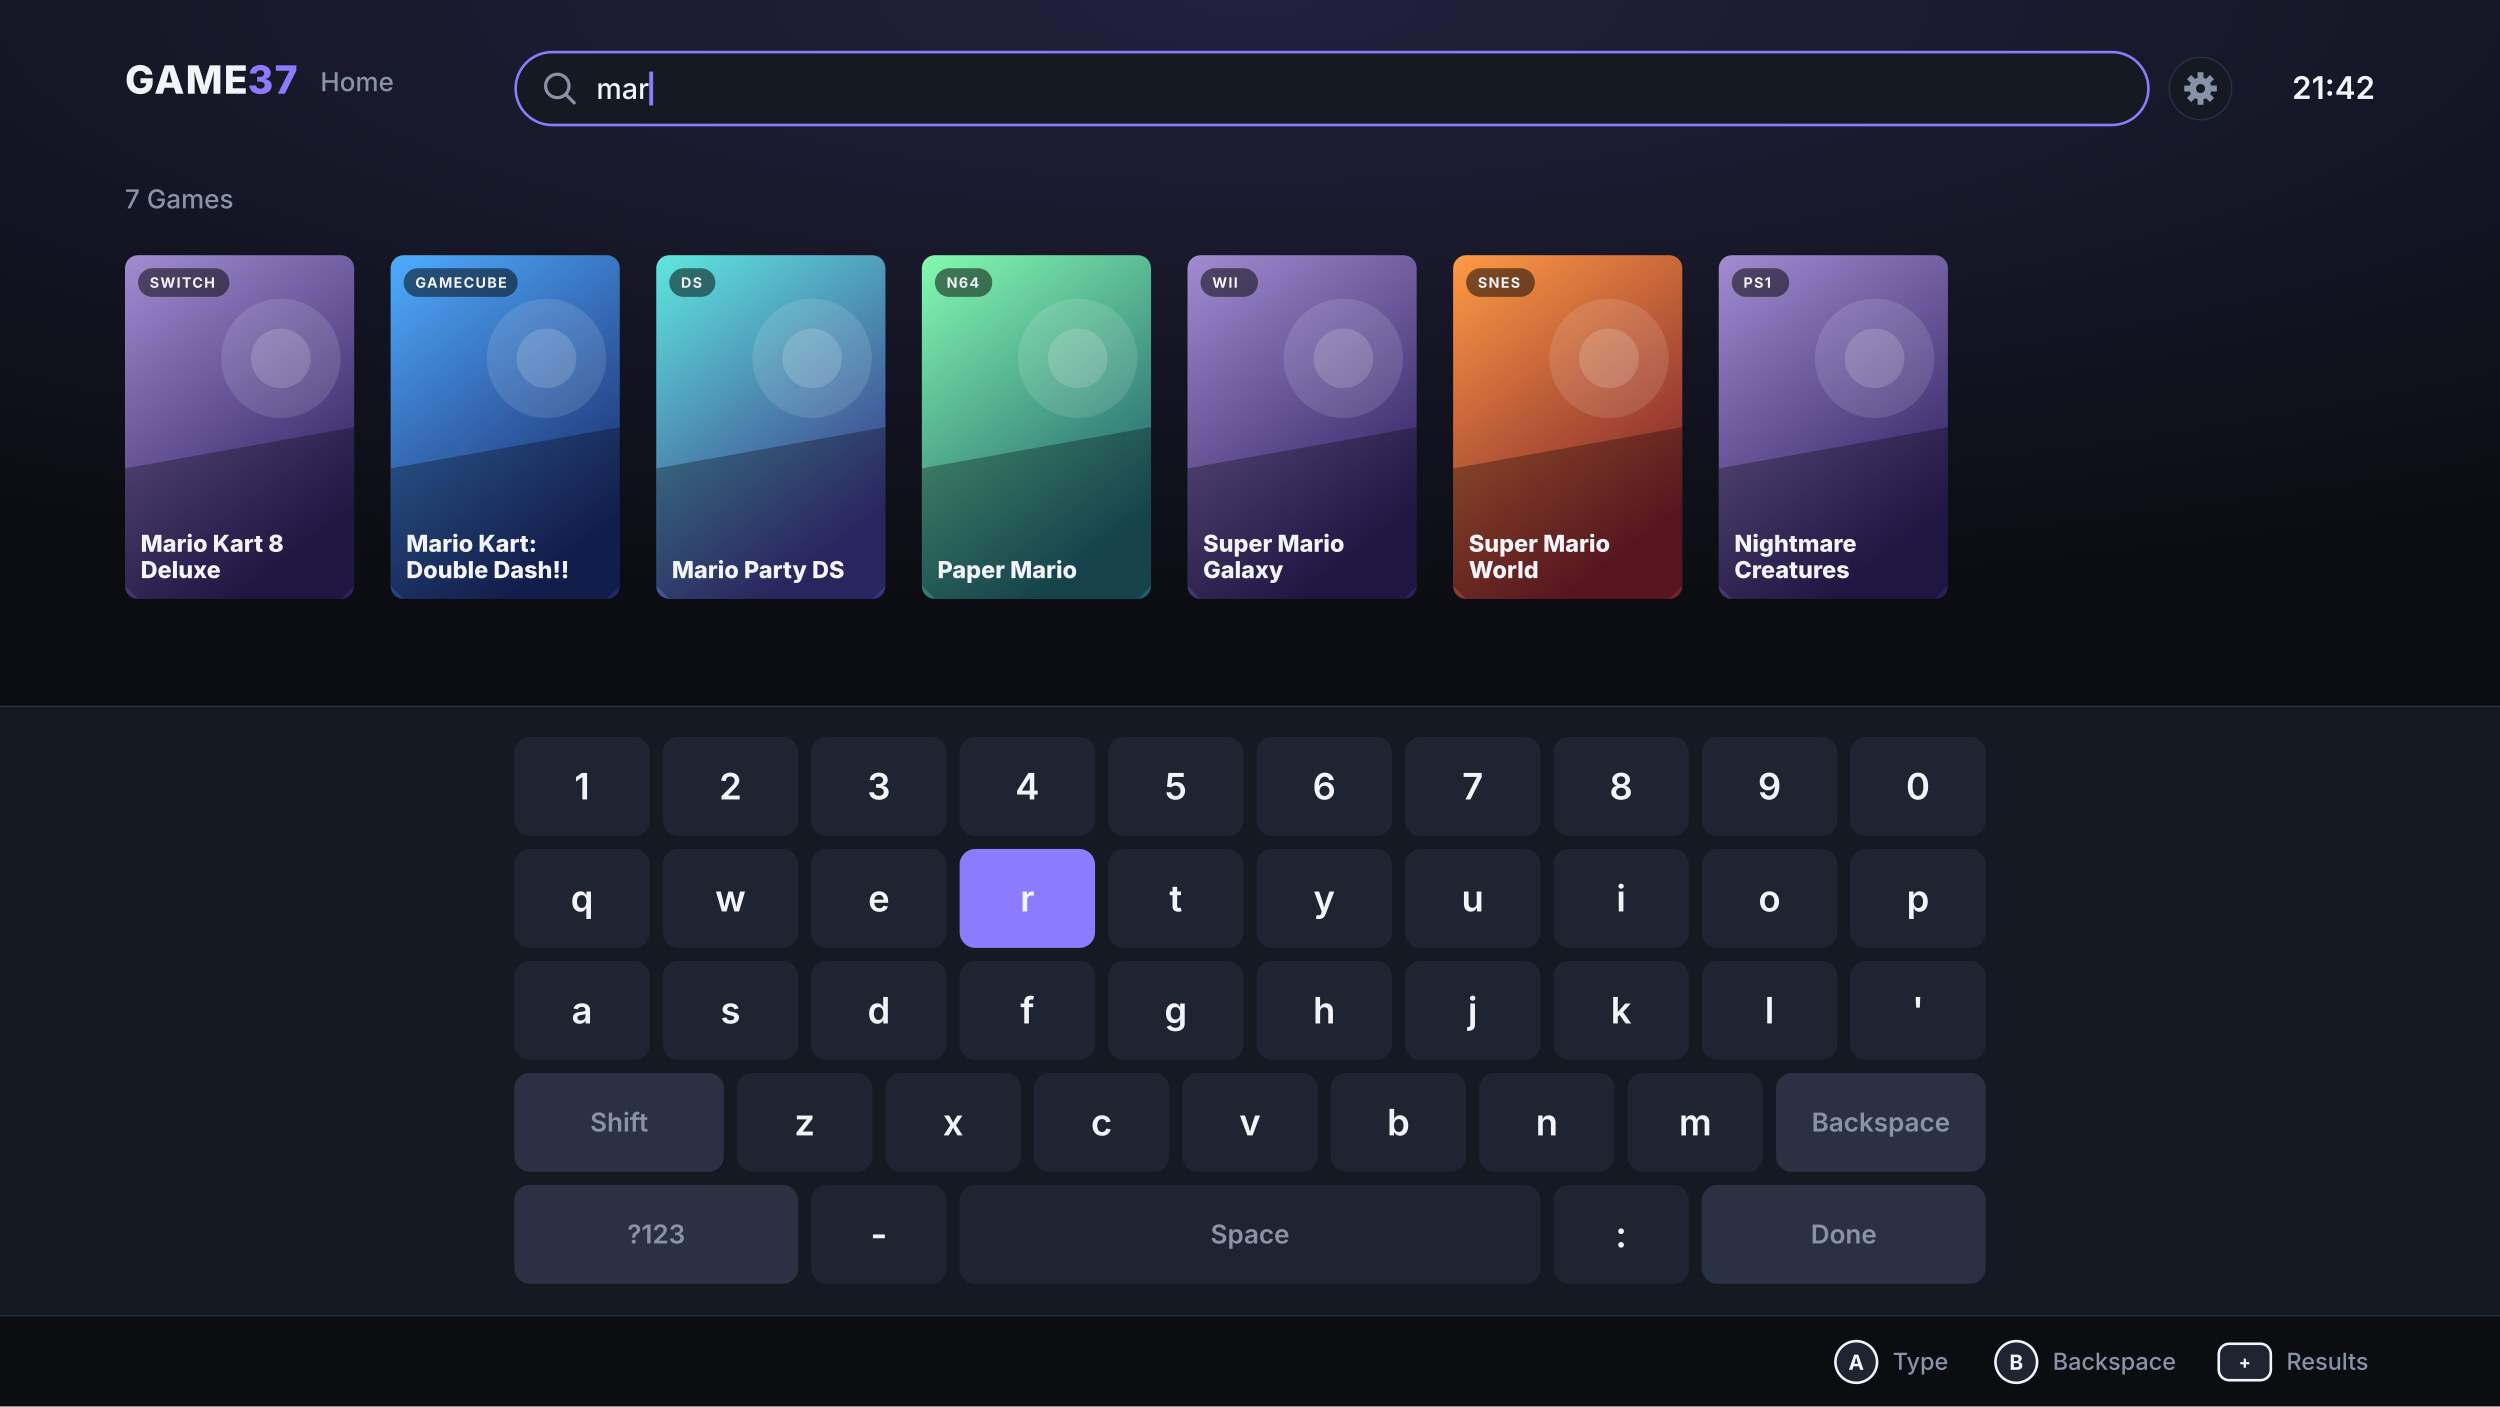
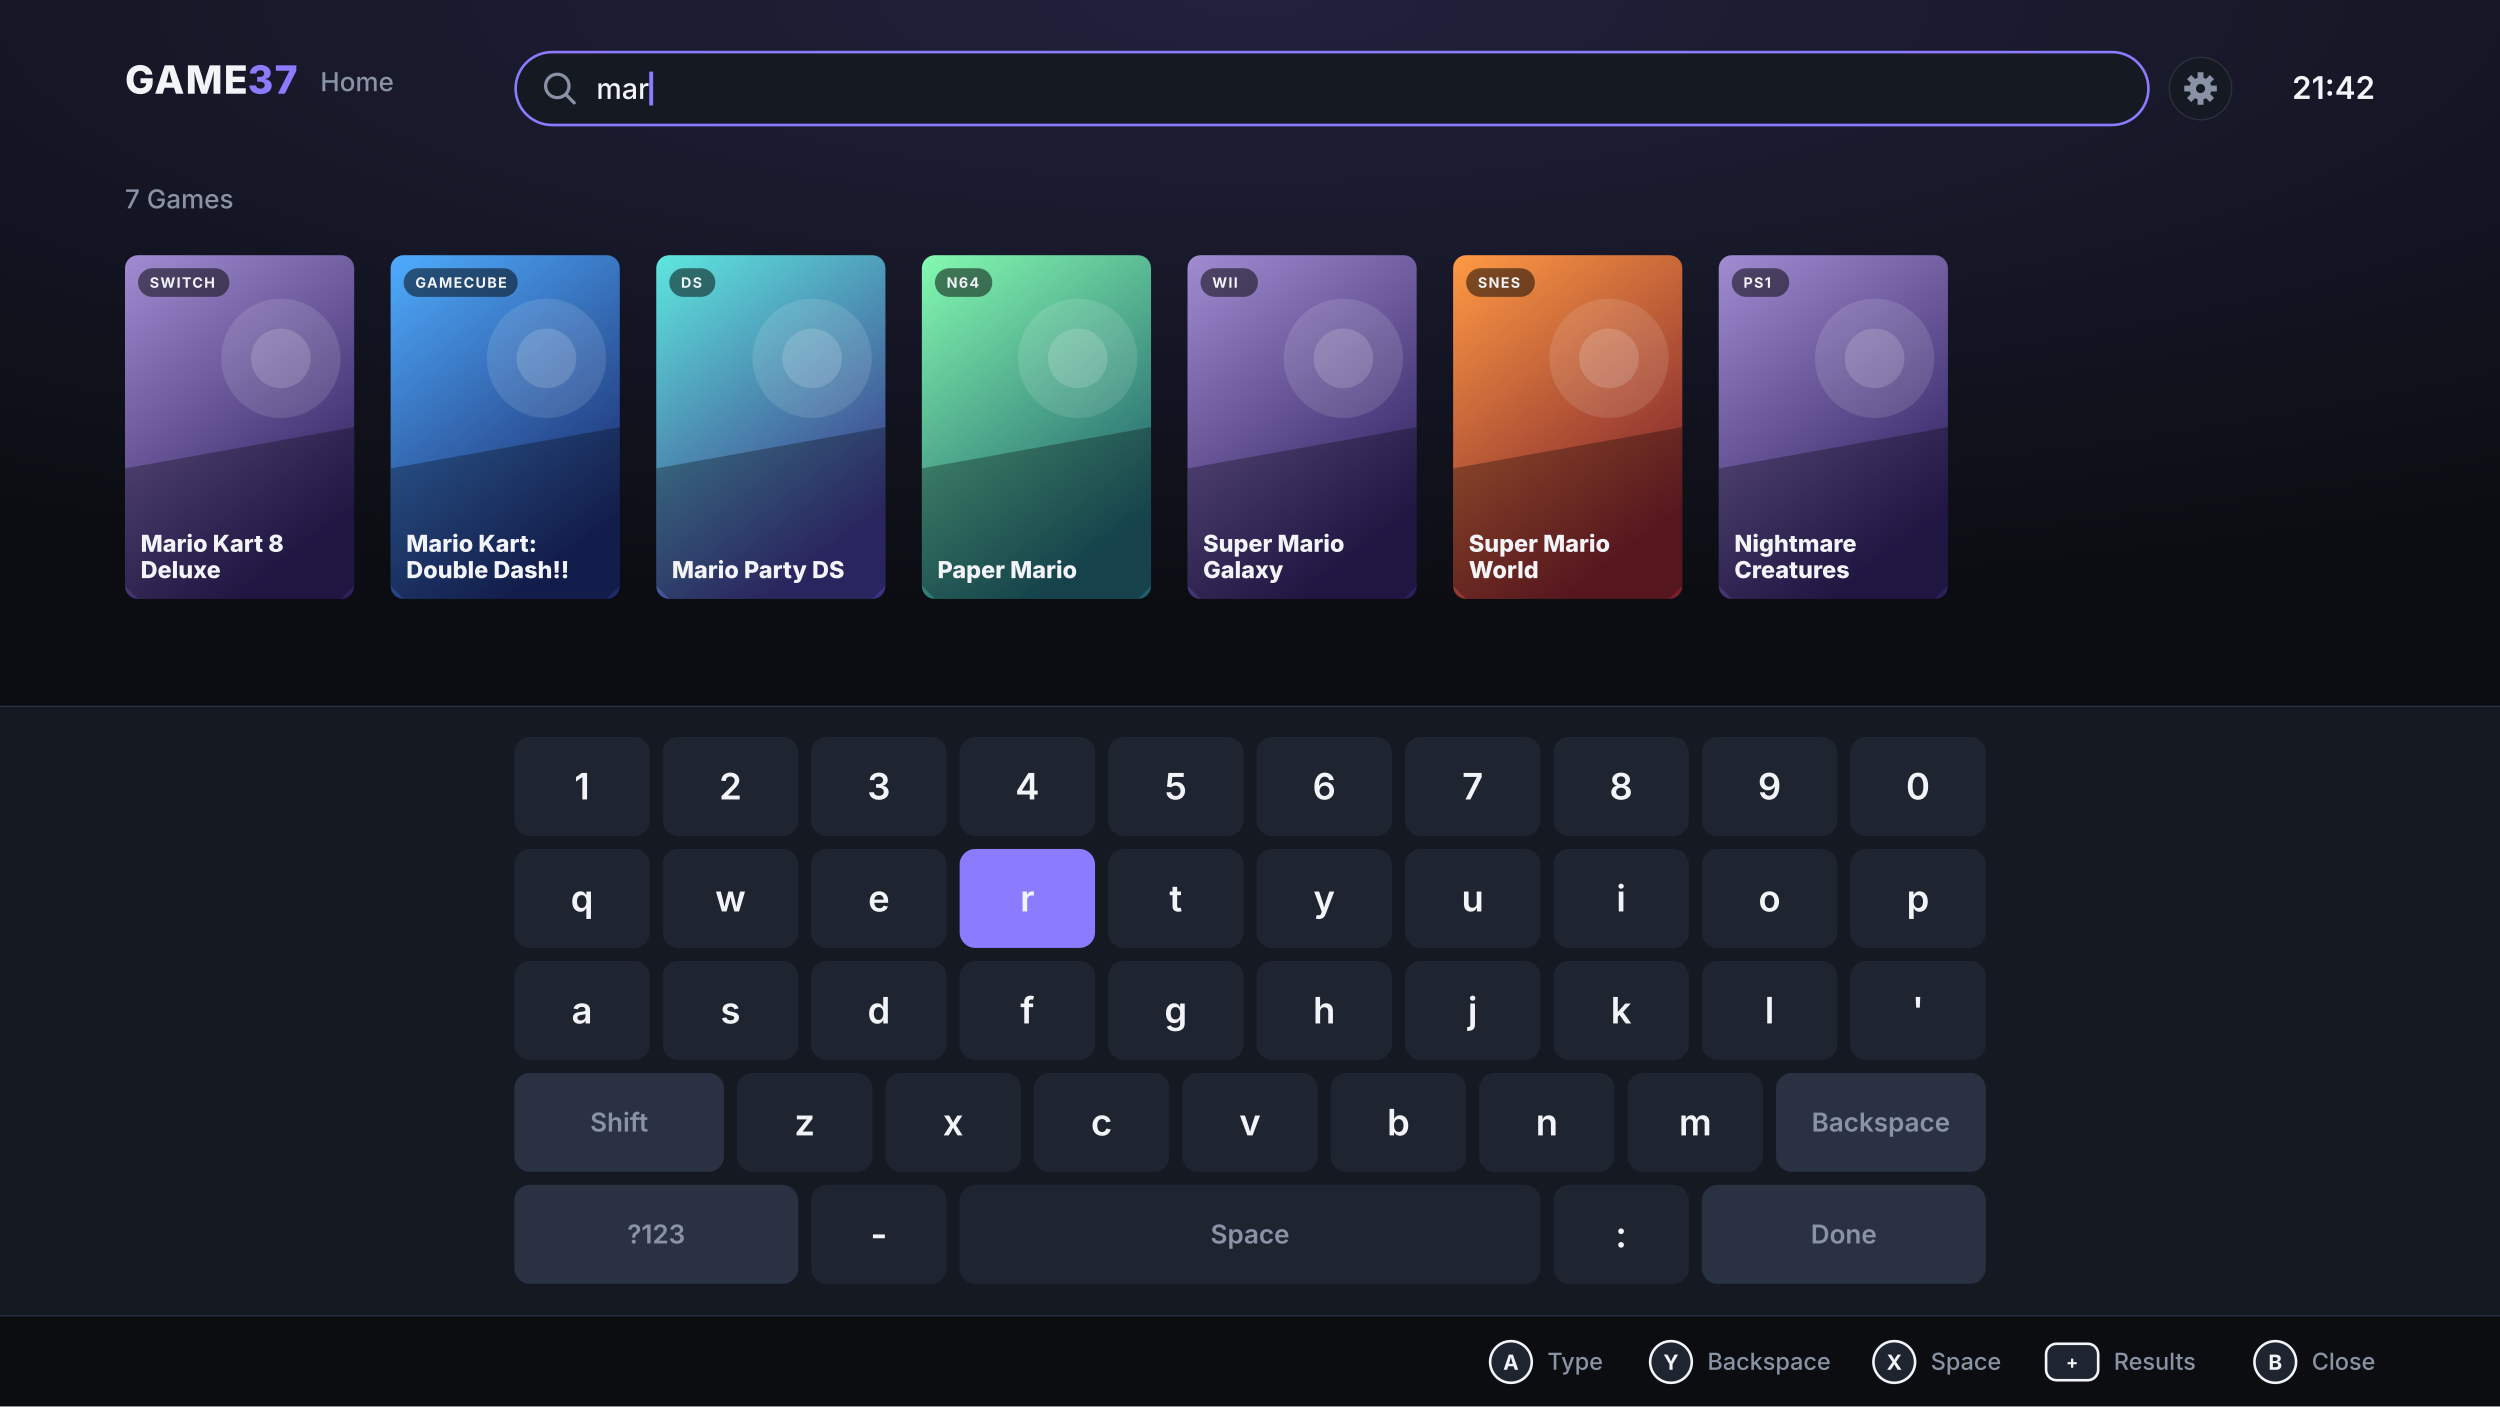
<svg xmlns="http://www.w3.org/2000/svg" width="1920" height="1080" viewBox="0 0 1920 1080">
  <defs>
    <radialGradient id="rg1" cx="0.5" cy="0" r="0.9">
      <stop offset="0" stop-color="#8B7BFF" stop-opacity="0.18" />
      <stop offset="1" stop-color="#8B7BFF" stop-opacity="0" />
    </radialGradient>
    <linearGradient id="lg2" x1="0" y1="0" x2="0.5" y2="1">
      <stop offset="0" stop-color="#A18CD1" stop-opacity="1" />
      <stop offset="1" stop-color="#2E1F5E" stop-opacity="1" />
    </linearGradient>
    <linearGradient id="lg3" x1="0" y1="0" x2="0.5" y2="1">
      <stop offset="0" stop-color="#4FACFE" stop-opacity="1" />
      <stop offset="1" stop-color="#1B2A6B" stop-opacity="1" />
    </linearGradient>
    <linearGradient id="lg4" x1="0" y1="0" x2="0.5" y2="1">
      <stop offset="0" stop-color="#5EE7DF" stop-opacity="1" />
      <stop offset="1" stop-color="#3B3486" stop-opacity="1" />
    </linearGradient>
    <linearGradient id="lg5" x1="0" y1="0" x2="0.5" y2="1">
      <stop offset="0" stop-color="#84FAB0" stop-opacity="1" />
      <stop offset="1" stop-color="#1F5F6B" stop-opacity="1" />
    </linearGradient>
    <linearGradient id="lg6" x1="0" y1="0" x2="0.5" y2="1">
      <stop offset="0" stop-color="#A18CD1" stop-opacity="1" />
      <stop offset="1" stop-color="#2E1F5E" stop-opacity="1" />
    </linearGradient>
    <linearGradient id="lg7" x1="0" y1="0" x2="0.5" y2="1">
      <stop offset="0" stop-color="#FF9A44" stop-opacity="1" />
      <stop offset="1" stop-color="#7A1F2B" stop-opacity="1" />
    </linearGradient>
    <linearGradient id="lg8" x1="0" y1="0" x2="0.5" y2="1">
      <stop offset="0" stop-color="#A18CD1" stop-opacity="1" />
      <stop offset="1" stop-color="#2E1F5E" stop-opacity="1" />
    </linearGradient>
  </defs>
  <rect x="0.0" y="0.0" width="1920.0" height="1080.0" rx="0" fill="#0B0D12" fill-opacity="1" />
  <rect x="0.0" y="0.0" width="1920.0" height="520.0" rx="0" fill="url(#rg1)" fill-opacity="1" />
  <text x="96" y="72" font-family="Inter, 'Helvetica Neue', Arial, sans-serif" font-size="30" font-weight="800" fill="#F2F4F8" letter-spacing="1">GAME<tspan fill="#8B7BFF">37</tspan>
  </text>
  <text x="246.0" y="70.0" font-family="Inter, 'Helvetica Neue', Arial, sans-serif" font-size="20" font-weight="500" fill="#8A93A6" fill-opacity="1" text-anchor="start" letter-spacing="0">Home</text>
  <rect x="396.0" y="40.0" width="1254.0" height="56.0" rx="28.0" fill="#151922" fill-opacity="1" stroke="#8B7BFF" stroke-width="2" />
  <circle cx="428.0" cy="66.0" r="9.0" fill="none" fill-opacity="1" stroke="#8A93A6" stroke-width="2.5" />
  <line x1="435" y1="73" x2="441" y2="79" stroke="#8A93A6" stroke-width="2.5" stroke-linecap="round" />
  <text x="458.0" y="76.0" font-family="Inter, 'Helvetica Neue', Arial, sans-serif" font-size="22" font-weight="500" fill="#F2F4F8" fill-opacity="1" text-anchor="start" letter-spacing="0">mar</text>
  <rect x="498.6" y="55.0" width="3.0" height="26.0" rx="0" fill="#8B7BFF" fill-opacity="1" />
  <circle cx="1690.0" cy="68.0" r="24.0" fill="#151922" fill-opacity="1" stroke="#2A3142" stroke-width="1" />
  <path d="M1697.0,68.0 L1702.5,68.0 M1694.9,72.9 L1698.8,76.8 M1690.0,75.0 L1690.0,80.5 M1685.1,72.9 L1681.2,76.8 M1683.0,68.0 L1677.5,68.0 M1685.1,63.1 L1681.2,59.2 M1690.0,61.0 L1690.0,55.5 M1694.9,63.1 L1698.8,59.2" stroke="#8A93A6" stroke-width="4.5" />
  <circle cx="1690.0" cy="68.0" r="8.5" fill="#8A93A6" fill-opacity="1" />
  <circle cx="1690.0" cy="68.0" r="3.5" fill="#151922" fill-opacity="1" />
  <text x="1824.0" y="76.0" font-family="Inter, 'Helvetica Neue', Arial, sans-serif" font-size="24" font-weight="600" fill="#F2F4F8" fill-opacity="1" text-anchor="end" letter-spacing="0">21:42</text>
  <text x="96.0" y="160.0" font-family="Inter, 'Helvetica Neue', Arial, sans-serif" font-size="20" font-weight="500" fill="#8A93A6" fill-opacity="1" text-anchor="start" letter-spacing="0">7 Games</text>
  <rect x="96.0" y="196.0" width="176.0" height="264.0" rx="10" fill="url(#lg2)" fill-opacity="1" />
  <circle cx="215.7" cy="275.2" r="45.8" fill="#FFFFFF" fill-opacity="0.12" />
  <circle cx="215.7" cy="275.2" r="22.9" fill="#FFFFFF" fill-opacity="0.16" />
  <polygon points="96,359.7 272,328.0 272,450.0 262,460.0 106,460.0 96,450.0" fill="#000000" fill-opacity=".3" />
  <text x="108.0" y="423.8" font-family="Inter, 'Helvetica Neue', Arial, sans-serif" font-size="18" font-weight="800" fill="#F2F4F8" fill-opacity="1" text-anchor="start" letter-spacing="0">Mario Kart 8</text>
  <text x="108.0" y="444.0" font-family="Inter, 'Helvetica Neue', Arial, sans-serif" font-size="18" font-weight="800" fill="#F2F4F8" fill-opacity="1" text-anchor="start" letter-spacing="0">Deluxe</text>
  <rect x="106.0" y="206.0" width="70.2" height="22.0" rx="11" fill="#000000" fill-opacity="0.5" />
  <text x="115.0" y="221.0" font-family="Inter, 'Helvetica Neue', Arial, sans-serif" font-size="11" font-weight="700" fill="#F2F4F8" fill-opacity="1" text-anchor="start" letter-spacing="1">SWITCH</text>
  <rect x="300.0" y="196.0" width="176.0" height="264.0" rx="10" fill="url(#lg3)" fill-opacity="1" />
  <circle cx="419.7" cy="275.2" r="45.8" fill="#FFFFFF" fill-opacity="0.12" />
  <circle cx="419.7" cy="275.2" r="22.9" fill="#FFFFFF" fill-opacity="0.16" />
  <polygon points="300,359.7 476,328.0 476,450.0 466,460.0 310,460.0 300,450.0" fill="#000000" fill-opacity=".3" />
  <text x="312.0" y="423.8" font-family="Inter, 'Helvetica Neue', Arial, sans-serif" font-size="18" font-weight="800" fill="#F2F4F8" fill-opacity="1" text-anchor="start" letter-spacing="0">Mario Kart:</text>
  <text x="312.0" y="444.0" font-family="Inter, 'Helvetica Neue', Arial, sans-serif" font-size="18" font-weight="800" fill="#F2F4F8" fill-opacity="1" text-anchor="start" letter-spacing="0">Double Dash!!</text>
  <rect x="310.0" y="206.0" width="87.6" height="22.0" rx="11" fill="#000000" fill-opacity="0.5" />
  <text x="319.0" y="221.0" font-family="Inter, 'Helvetica Neue', Arial, sans-serif" font-size="11" font-weight="700" fill="#F2F4F8" fill-opacity="1" text-anchor="start" letter-spacing="1">GAMECUBE</text>
  <rect x="504.0" y="196.0" width="176.0" height="264.0" rx="10" fill="url(#lg4)" fill-opacity="1" />
  <circle cx="623.7" cy="275.2" r="45.8" fill="#FFFFFF" fill-opacity="0.12" />
  <circle cx="623.7" cy="275.2" r="22.9" fill="#FFFFFF" fill-opacity="0.16" />
  <polygon points="504,359.7 680,328.0 680,450.0 670,460.0 514,460.0 504,450.0" fill="#000000" fill-opacity=".3" />
  <text x="516.0" y="444.0" font-family="Inter, 'Helvetica Neue', Arial, sans-serif" font-size="18" font-weight="800" fill="#F2F4F8" fill-opacity="1" text-anchor="start" letter-spacing="0">Mario Party DS</text>
  <rect x="514.0" y="206.0" width="35.4" height="22.0" rx="11" fill="#000000" fill-opacity="0.5" />
  <text x="523.0" y="221.0" font-family="Inter, 'Helvetica Neue', Arial, sans-serif" font-size="11" font-weight="700" fill="#F2F4F8" fill-opacity="1" text-anchor="start" letter-spacing="1">DS</text>
  <rect x="708.0" y="196.0" width="176.0" height="264.0" rx="10" fill="url(#lg5)" fill-opacity="1" />
  <circle cx="827.7" cy="275.2" r="45.8" fill="#FFFFFF" fill-opacity="0.12" />
  <circle cx="827.7" cy="275.2" r="22.9" fill="#FFFFFF" fill-opacity="0.16" />
  <polygon points="708,359.7 884,328.0 884,450.0 874,460.0 718,460.0 708,450.0" fill="#000000" fill-opacity=".3" />
  <text x="720.0" y="444.0" font-family="Inter, 'Helvetica Neue', Arial, sans-serif" font-size="18" font-weight="800" fill="#F2F4F8" fill-opacity="1" text-anchor="start" letter-spacing="0">Paper Mario</text>
  <rect x="718.0" y="206.0" width="44.1" height="22.0" rx="11" fill="#000000" fill-opacity="0.5" />
  <text x="727.0" y="221.0" font-family="Inter, 'Helvetica Neue', Arial, sans-serif" font-size="11" font-weight="700" fill="#F2F4F8" fill-opacity="1" text-anchor="start" letter-spacing="1">N64</text>
  <rect x="912.0" y="196.0" width="176.0" height="264.0" rx="10" fill="url(#lg6)" fill-opacity="1" />
  <circle cx="1031.7" cy="275.2" r="45.8" fill="#FFFFFF" fill-opacity="0.12" />
  <circle cx="1031.7" cy="275.2" r="22.9" fill="#FFFFFF" fill-opacity="0.16" />
  <polygon points="912,359.7 1088,328.0 1088,450.0 1078,460.0 922,460.0 912,450.0" fill="#000000" fill-opacity=".3" />
  <text x="924.0" y="423.8" font-family="Inter, 'Helvetica Neue', Arial, sans-serif" font-size="18" font-weight="800" fill="#F2F4F8" fill-opacity="1" text-anchor="start" letter-spacing="0">Super Mario</text>
  <text x="924.0" y="444.0" font-family="Inter, 'Helvetica Neue', Arial, sans-serif" font-size="18" font-weight="800" fill="#F2F4F8" fill-opacity="1" text-anchor="start" letter-spacing="0">Galaxy</text>
  <rect x="922.0" y="206.0" width="44.1" height="22.0" rx="11" fill="#000000" fill-opacity="0.5" />
  <text x="931.0" y="221.0" font-family="Inter, 'Helvetica Neue', Arial, sans-serif" font-size="11" font-weight="700" fill="#F2F4F8" fill-opacity="1" text-anchor="start" letter-spacing="1">WII</text>
  <rect x="1116.0" y="196.0" width="176.0" height="264.0" rx="10" fill="url(#lg7)" fill-opacity="1" />
  <circle cx="1235.7" cy="275.2" r="45.8" fill="#FFFFFF" fill-opacity="0.12" />
  <circle cx="1235.7" cy="275.2" r="22.9" fill="#FFFFFF" fill-opacity="0.16" />
  <polygon points="1116,359.7 1292,328.0 1292,450.0 1282,460.0 1126,460.0 1116,450.0" fill="#000000" fill-opacity=".3" />
  <text x="1128.0" y="423.8" font-family="Inter, 'Helvetica Neue', Arial, sans-serif" font-size="18" font-weight="800" fill="#F2F4F8" fill-opacity="1" text-anchor="start" letter-spacing="0">Super Mario</text>
  <text x="1128.0" y="444.0" font-family="Inter, 'Helvetica Neue', Arial, sans-serif" font-size="18" font-weight="800" fill="#F2F4F8" fill-opacity="1" text-anchor="start" letter-spacing="0">World</text>
  <rect x="1126.0" y="206.0" width="52.8" height="22.0" rx="11" fill="#000000" fill-opacity="0.5" />
  <text x="1135.0" y="221.0" font-family="Inter, 'Helvetica Neue', Arial, sans-serif" font-size="11" font-weight="700" fill="#F2F4F8" fill-opacity="1" text-anchor="start" letter-spacing="1">SNES</text>
  <rect x="1320.0" y="196.0" width="176.0" height="264.0" rx="10" fill="url(#lg8)" fill-opacity="1" />
  <circle cx="1439.7" cy="275.2" r="45.8" fill="#FFFFFF" fill-opacity="0.12" />
  <circle cx="1439.7" cy="275.2" r="22.9" fill="#FFFFFF" fill-opacity="0.16" />
  <polygon points="1320,359.7 1496,328.0 1496,450.0 1486,460.0 1330,460.0 1320,450.0" fill="#000000" fill-opacity=".3" />
  <text x="1332.0" y="423.8" font-family="Inter, 'Helvetica Neue', Arial, sans-serif" font-size="18" font-weight="800" fill="#F2F4F8" fill-opacity="1" text-anchor="start" letter-spacing="0">Nightmare</text>
  <text x="1332.0" y="444.0" font-family="Inter, 'Helvetica Neue', Arial, sans-serif" font-size="18" font-weight="800" fill="#F2F4F8" fill-opacity="1" text-anchor="start" letter-spacing="0">Creatures</text>
  <rect x="1330.0" y="206.0" width="44.1" height="22.0" rx="11" fill="#000000" fill-opacity="0.5" />
  <text x="1339.0" y="221.0" font-family="Inter, 'Helvetica Neue', Arial, sans-serif" font-size="11" font-weight="700" fill="#F2F4F8" fill-opacity="1" text-anchor="start" letter-spacing="1">PS1</text>
  <rect x="0.0" y="542.0" width="1920.0" height="468.0" rx="0" fill="#151922" fill-opacity="1" />
  <rect x="0.0" y="542.0" width="1920.0" height="1.0" rx="0" fill="#2A3142" fill-opacity="1" />
  <rect x="395.0" y="566.0" width="104.0" height="76.0" rx="12" fill="#1F2431" fill-opacity="1" />
  <text x="447.0" y="614.0" font-family="Inter, 'Helvetica Neue', Arial, sans-serif" font-size="28" font-weight="600" fill="#F2F4F8" fill-opacity="1" text-anchor="middle" letter-spacing="0">1</text>
  <rect x="509.0" y="566.0" width="104.0" height="76.0" rx="12" fill="#1F2431" fill-opacity="1" />
  <text x="561.0" y="614.0" font-family="Inter, 'Helvetica Neue', Arial, sans-serif" font-size="28" font-weight="600" fill="#F2F4F8" fill-opacity="1" text-anchor="middle" letter-spacing="0">2</text>
  <rect x="623.0" y="566.0" width="104.0" height="76.0" rx="12" fill="#1F2431" fill-opacity="1" />
  <text x="675.0" y="614.0" font-family="Inter, 'Helvetica Neue', Arial, sans-serif" font-size="28" font-weight="600" fill="#F2F4F8" fill-opacity="1" text-anchor="middle" letter-spacing="0">3</text>
  <rect x="737.0" y="566.0" width="104.0" height="76.0" rx="12" fill="#1F2431" fill-opacity="1" />
  <text x="789.0" y="614.0" font-family="Inter, 'Helvetica Neue', Arial, sans-serif" font-size="28" font-weight="600" fill="#F2F4F8" fill-opacity="1" text-anchor="middle" letter-spacing="0">4</text>
  <rect x="851.0" y="566.0" width="104.0" height="76.0" rx="12" fill="#1F2431" fill-opacity="1" />
  <text x="903.0" y="614.0" font-family="Inter, 'Helvetica Neue', Arial, sans-serif" font-size="28" font-weight="600" fill="#F2F4F8" fill-opacity="1" text-anchor="middle" letter-spacing="0">5</text>
  <rect x="965.0" y="566.0" width="104.0" height="76.0" rx="12" fill="#1F2431" fill-opacity="1" />
  <text x="1017.0" y="614.0" font-family="Inter, 'Helvetica Neue', Arial, sans-serif" font-size="28" font-weight="600" fill="#F2F4F8" fill-opacity="1" text-anchor="middle" letter-spacing="0">6</text>
  <rect x="1079.0" y="566.0" width="104.0" height="76.0" rx="12" fill="#1F2431" fill-opacity="1" />
  <text x="1131.0" y="614.0" font-family="Inter, 'Helvetica Neue', Arial, sans-serif" font-size="28" font-weight="600" fill="#F2F4F8" fill-opacity="1" text-anchor="middle" letter-spacing="0">7</text>
  <rect x="1193.0" y="566.0" width="104.0" height="76.0" rx="12" fill="#1F2431" fill-opacity="1" />
  <text x="1245.0" y="614.0" font-family="Inter, 'Helvetica Neue', Arial, sans-serif" font-size="28" font-weight="600" fill="#F2F4F8" fill-opacity="1" text-anchor="middle" letter-spacing="0">8</text>
  <rect x="1307.0" y="566.0" width="104.0" height="76.0" rx="12" fill="#1F2431" fill-opacity="1" />
  <text x="1359.0" y="614.0" font-family="Inter, 'Helvetica Neue', Arial, sans-serif" font-size="28" font-weight="600" fill="#F2F4F8" fill-opacity="1" text-anchor="middle" letter-spacing="0">9</text>
  <rect x="1421.0" y="566.0" width="104.0" height="76.0" rx="12" fill="#1F2431" fill-opacity="1" />
  <text x="1473.0" y="614.0" font-family="Inter, 'Helvetica Neue', Arial, sans-serif" font-size="28" font-weight="600" fill="#F2F4F8" fill-opacity="1" text-anchor="middle" letter-spacing="0">0</text>
  <rect x="395.0" y="652.0" width="104.0" height="76.0" rx="12" fill="#1F2431" fill-opacity="1" />
  <text x="447.0" y="700.0" font-family="Inter, 'Helvetica Neue', Arial, sans-serif" font-size="28" font-weight="600" fill="#F2F4F8" fill-opacity="1" text-anchor="middle" letter-spacing="0">q</text>
  <rect x="509.0" y="652.0" width="104.0" height="76.0" rx="12" fill="#1F2431" fill-opacity="1" />
  <text x="561.0" y="700.0" font-family="Inter, 'Helvetica Neue', Arial, sans-serif" font-size="28" font-weight="600" fill="#F2F4F8" fill-opacity="1" text-anchor="middle" letter-spacing="0">w</text>
  <rect x="623.0" y="652.0" width="104.0" height="76.0" rx="12" fill="#1F2431" fill-opacity="1" />
  <text x="675.0" y="700.0" font-family="Inter, 'Helvetica Neue', Arial, sans-serif" font-size="28" font-weight="600" fill="#F2F4F8" fill-opacity="1" text-anchor="middle" letter-spacing="0">e</text>
  <rect x="737.0" y="652.0" width="104.0" height="76.0" rx="12" fill="#8B7BFF" fill-opacity="1" />
  <text x="789.0" y="700.0" font-family="Inter, 'Helvetica Neue', Arial, sans-serif" font-size="28" font-weight="600" fill="#F2F4F8" fill-opacity="1" text-anchor="middle" letter-spacing="0">r</text>
  <rect x="851.0" y="652.0" width="104.0" height="76.0" rx="12" fill="#1F2431" fill-opacity="1" />
  <text x="903.0" y="700.0" font-family="Inter, 'Helvetica Neue', Arial, sans-serif" font-size="28" font-weight="600" fill="#F2F4F8" fill-opacity="1" text-anchor="middle" letter-spacing="0">t</text>
  <rect x="965.0" y="652.0" width="104.0" height="76.0" rx="12" fill="#1F2431" fill-opacity="1" />
  <text x="1017.0" y="700.0" font-family="Inter, 'Helvetica Neue', Arial, sans-serif" font-size="28" font-weight="600" fill="#F2F4F8" fill-opacity="1" text-anchor="middle" letter-spacing="0">y</text>
  <rect x="1079.0" y="652.0" width="104.0" height="76.0" rx="12" fill="#1F2431" fill-opacity="1" />
  <text x="1131.0" y="700.0" font-family="Inter, 'Helvetica Neue', Arial, sans-serif" font-size="28" font-weight="600" fill="#F2F4F8" fill-opacity="1" text-anchor="middle" letter-spacing="0">u</text>
  <rect x="1193.0" y="652.0" width="104.0" height="76.0" rx="12" fill="#1F2431" fill-opacity="1" />
  <text x="1245.0" y="700.0" font-family="Inter, 'Helvetica Neue', Arial, sans-serif" font-size="28" font-weight="600" fill="#F2F4F8" fill-opacity="1" text-anchor="middle" letter-spacing="0">i</text>
  <rect x="1307.0" y="652.0" width="104.0" height="76.0" rx="12" fill="#1F2431" fill-opacity="1" />
  <text x="1359.0" y="700.0" font-family="Inter, 'Helvetica Neue', Arial, sans-serif" font-size="28" font-weight="600" fill="#F2F4F8" fill-opacity="1" text-anchor="middle" letter-spacing="0">o</text>
  <rect x="1421.0" y="652.0" width="104.0" height="76.0" rx="12" fill="#1F2431" fill-opacity="1" />
  <text x="1473.0" y="700.0" font-family="Inter, 'Helvetica Neue', Arial, sans-serif" font-size="28" font-weight="600" fill="#F2F4F8" fill-opacity="1" text-anchor="middle" letter-spacing="0">p</text>
  <rect x="395.0" y="738.0" width="104.0" height="76.0" rx="12" fill="#1F2431" fill-opacity="1" />
  <text x="447.0" y="786.0" font-family="Inter, 'Helvetica Neue', Arial, sans-serif" font-size="28" font-weight="600" fill="#F2F4F8" fill-opacity="1" text-anchor="middle" letter-spacing="0">a</text>
  <rect x="509.0" y="738.0" width="104.0" height="76.0" rx="12" fill="#1F2431" fill-opacity="1" />
  <text x="561.0" y="786.0" font-family="Inter, 'Helvetica Neue', Arial, sans-serif" font-size="28" font-weight="600" fill="#F2F4F8" fill-opacity="1" text-anchor="middle" letter-spacing="0">s</text>
  <rect x="623.0" y="738.0" width="104.0" height="76.0" rx="12" fill="#1F2431" fill-opacity="1" />
  <text x="675.0" y="786.0" font-family="Inter, 'Helvetica Neue', Arial, sans-serif" font-size="28" font-weight="600" fill="#F2F4F8" fill-opacity="1" text-anchor="middle" letter-spacing="0">d</text>
  <rect x="737.0" y="738.0" width="104.0" height="76.0" rx="12" fill="#1F2431" fill-opacity="1" />
  <text x="789.0" y="786.0" font-family="Inter, 'Helvetica Neue', Arial, sans-serif" font-size="28" font-weight="600" fill="#F2F4F8" fill-opacity="1" text-anchor="middle" letter-spacing="0">f</text>
  <rect x="851.0" y="738.0" width="104.0" height="76.0" rx="12" fill="#1F2431" fill-opacity="1" />
  <text x="903.0" y="786.0" font-family="Inter, 'Helvetica Neue', Arial, sans-serif" font-size="28" font-weight="600" fill="#F2F4F8" fill-opacity="1" text-anchor="middle" letter-spacing="0">g</text>
  <rect x="965.0" y="738.0" width="104.0" height="76.0" rx="12" fill="#1F2431" fill-opacity="1" />
  <text x="1017.0" y="786.0" font-family="Inter, 'Helvetica Neue', Arial, sans-serif" font-size="28" font-weight="600" fill="#F2F4F8" fill-opacity="1" text-anchor="middle" letter-spacing="0">h</text>
  <rect x="1079.0" y="738.0" width="104.0" height="76.0" rx="12" fill="#1F2431" fill-opacity="1" />
  <text x="1131.0" y="786.0" font-family="Inter, 'Helvetica Neue', Arial, sans-serif" font-size="28" font-weight="600" fill="#F2F4F8" fill-opacity="1" text-anchor="middle" letter-spacing="0">j</text>
  <rect x="1193.0" y="738.0" width="104.0" height="76.0" rx="12" fill="#1F2431" fill-opacity="1" />
  <text x="1245.0" y="786.0" font-family="Inter, 'Helvetica Neue', Arial, sans-serif" font-size="28" font-weight="600" fill="#F2F4F8" fill-opacity="1" text-anchor="middle" letter-spacing="0">k</text>
  <rect x="1307.0" y="738.0" width="104.0" height="76.0" rx="12" fill="#1F2431" fill-opacity="1" />
  <text x="1359.0" y="786.0" font-family="Inter, 'Helvetica Neue', Arial, sans-serif" font-size="28" font-weight="600" fill="#F2F4F8" fill-opacity="1" text-anchor="middle" letter-spacing="0">l</text>
  <rect x="1421.0" y="738.0" width="104.0" height="76.0" rx="12" fill="#1F2431" fill-opacity="1" />
  <text x="1473.0" y="786.0" font-family="Inter, 'Helvetica Neue', Arial, sans-serif" font-size="28" font-weight="600" fill="#F2F4F8" fill-opacity="1" text-anchor="middle" letter-spacing="0">'</text>
  <rect x="395.0" y="824.0" width="161.0" height="76.0" rx="12" fill="#2A3142" fill-opacity="1" />
  <text x="475.5" y="869.0" font-family="Inter, 'Helvetica Neue', Arial, sans-serif" font-size="20" font-weight="600" fill="#8A93A6" fill-opacity="1" text-anchor="middle" letter-spacing="0">Shift</text>
  <rect x="566.0" y="824.0" width="104.0" height="76.0" rx="12" fill="#1F2431" fill-opacity="1" />
  <text x="618.0" y="872.0" font-family="Inter, 'Helvetica Neue', Arial, sans-serif" font-size="28" font-weight="600" fill="#F2F4F8" fill-opacity="1" text-anchor="middle" letter-spacing="0">z</text>
  <rect x="680.0" y="824.0" width="104.0" height="76.0" rx="12" fill="#1F2431" fill-opacity="1" />
  <text x="732.0" y="872.0" font-family="Inter, 'Helvetica Neue', Arial, sans-serif" font-size="28" font-weight="600" fill="#F2F4F8" fill-opacity="1" text-anchor="middle" letter-spacing="0">x</text>
  <rect x="794.0" y="824.0" width="104.0" height="76.0" rx="12" fill="#1F2431" fill-opacity="1" />
  <text x="846.0" y="872.0" font-family="Inter, 'Helvetica Neue', Arial, sans-serif" font-size="28" font-weight="600" fill="#F2F4F8" fill-opacity="1" text-anchor="middle" letter-spacing="0">c</text>
  <rect x="908.0" y="824.0" width="104.0" height="76.0" rx="12" fill="#1F2431" fill-opacity="1" />
  <text x="960.0" y="872.0" font-family="Inter, 'Helvetica Neue', Arial, sans-serif" font-size="28" font-weight="600" fill="#F2F4F8" fill-opacity="1" text-anchor="middle" letter-spacing="0">v</text>
  <rect x="1022.0" y="824.0" width="104.0" height="76.0" rx="12" fill="#1F2431" fill-opacity="1" />
  <text x="1074.0" y="872.0" font-family="Inter, 'Helvetica Neue', Arial, sans-serif" font-size="28" font-weight="600" fill="#F2F4F8" fill-opacity="1" text-anchor="middle" letter-spacing="0">b</text>
  <rect x="1136.0" y="824.0" width="104.0" height="76.0" rx="12" fill="#1F2431" fill-opacity="1" />
  <text x="1188.0" y="872.0" font-family="Inter, 'Helvetica Neue', Arial, sans-serif" font-size="28" font-weight="600" fill="#F2F4F8" fill-opacity="1" text-anchor="middle" letter-spacing="0">n</text>
  <rect x="1250.0" y="824.0" width="104.0" height="76.0" rx="12" fill="#1F2431" fill-opacity="1" />
  <text x="1302.0" y="872.0" font-family="Inter, 'Helvetica Neue', Arial, sans-serif" font-size="28" font-weight="600" fill="#F2F4F8" fill-opacity="1" text-anchor="middle" letter-spacing="0">m</text>
  <rect x="1364.0" y="824.0" width="161.0" height="76.0" rx="12" fill="#2A3142" fill-opacity="1" />
  <text x="1444.5" y="869.0" font-family="Inter, 'Helvetica Neue', Arial, sans-serif" font-size="20" font-weight="600" fill="#8A93A6" fill-opacity="1" text-anchor="middle" letter-spacing="0">Backspace</text>
  <rect x="395.0" y="910.0" width="218.0" height="76.0" rx="12" fill="#2A3142" fill-opacity="1" />
  <text x="504.0" y="955.0" font-family="Inter, 'Helvetica Neue', Arial, sans-serif" font-size="20" font-weight="600" fill="#8A93A6" fill-opacity="1" text-anchor="middle" letter-spacing="0">?123</text>
  <rect x="623.0" y="910.0" width="104.0" height="76.0" rx="12" fill="#1F2431" fill-opacity="1" />
  <text x="675.0" y="958.0" font-family="Inter, 'Helvetica Neue', Arial, sans-serif" font-size="28" font-weight="600" fill="#F2F4F8" fill-opacity="1" text-anchor="middle" letter-spacing="0">-</text>
  <rect x="737.0" y="910.0" width="446.0" height="76.0" rx="12" fill="#1F2431" fill-opacity="1" />
  <text x="960.0" y="955.0" font-family="Inter, 'Helvetica Neue', Arial, sans-serif" font-size="20" font-weight="600" fill="#8A93A6" fill-opacity="1" text-anchor="middle" letter-spacing="0">Space</text>
  <rect x="1193.0" y="910.0" width="104.0" height="76.0" rx="12" fill="#1F2431" fill-opacity="1" />
  <text x="1245.0" y="958.0" font-family="Inter, 'Helvetica Neue', Arial, sans-serif" font-size="28" font-weight="600" fill="#F2F4F8" fill-opacity="1" text-anchor="middle" letter-spacing="0">:</text>
  <rect x="1307.0" y="910.0" width="218.0" height="76.0" rx="12" fill="#2A3142" fill-opacity="1" />
  <text x="1416.0" y="955.0" font-family="Inter, 'Helvetica Neue', Arial, sans-serif" font-size="20" font-weight="600" fill="#8A93A6" fill-opacity="1" text-anchor="middle" letter-spacing="0">Done</text>
  <rect x="0.0" y="1010.0" width="1920.0" height="70.0" rx="0" fill="#0B0D12" fill-opacity="0.92" />
  <rect x="0.0" y="1010.0" width="1920.0" height="1.0" rx="0" fill="#2A3142" fill-opacity="1" />
-   <text x="1756.0" y="1052.0" font-family="Inter, 'Helvetica Neue', Arial, sans-serif" font-size="18" font-weight="500" fill="#8A93A6" fill-opacity="1" text-anchor="start" letter-spacing="0">Results</text>
-   <rect x="1704.0" y="1032.0" width="40.0" height="28.0" rx="8" fill="#1F2431" fill-opacity="1" stroke="#F2F4F8" stroke-width="2" />
-   <text x="1724.0" y="1051.0" font-family="Inter, 'Helvetica Neue', Arial, sans-serif" font-size="14" font-weight="700" fill="#F2F4F8" fill-opacity="1" text-anchor="middle" letter-spacing="0">+</text>
-   <text x="1576.5" y="1052.0" font-family="Inter, 'Helvetica Neue', Arial, sans-serif" font-size="18" font-weight="500" fill="#8A93A6" fill-opacity="1" text-anchor="start" letter-spacing="0">Backspace</text>
-   <circle cx="1548.5" cy="1046.0" r="16.0" fill="#1F2431" fill-opacity="1" stroke="#F2F4F8" stroke-width="2" />
-   <text x="1548.5" y="1052.0" font-family="Inter, 'Helvetica Neue', Arial, sans-serif" font-size="16" font-weight="700" fill="#F2F4F8" fill-opacity="1" text-anchor="middle" letter-spacing="0">B</text>
-   <text x="1453.6" y="1052.0" font-family="Inter, 'Helvetica Neue', Arial, sans-serif" font-size="18" font-weight="500" fill="#8A93A6" fill-opacity="1" text-anchor="start" letter-spacing="0">Type</text>
-   <circle cx="1425.6" cy="1046.0" r="16.0" fill="#1F2431" fill-opacity="1" stroke="#F2F4F8" stroke-width="2" />
-   <text x="1425.6" y="1052.0" font-family="Inter, 'Helvetica Neue', Arial, sans-serif" font-size="16" font-weight="700" fill="#F2F4F8" fill-opacity="1" text-anchor="middle" letter-spacing="0">A</text>
+   <text x="1775.4" y="1052.0" font-family="Inter, 'Helvetica Neue', Arial, sans-serif" font-size="18" font-weight="500" fill="#8A93A6" fill-opacity="1" text-anchor="start" letter-spacing="0">Close</text>
+   <circle cx="1747.4" cy="1046.0" r="16.0" fill="#1F2431" fill-opacity="1" stroke="#F2F4F8" stroke-width="2" />
+   <text x="1747.4" y="1052.0" font-family="Inter, 'Helvetica Neue', Arial, sans-serif" font-size="16" font-weight="700" fill="#F2F4F8" fill-opacity="1" text-anchor="middle" letter-spacing="0">B</text>
+   <text x="1623.4" y="1052.0" font-family="Inter, 'Helvetica Neue', Arial, sans-serif" font-size="18" font-weight="500" fill="#8A93A6" fill-opacity="1" text-anchor="start" letter-spacing="0">Results</text>
+   <rect x="1571.4" y="1032.0" width="40.0" height="28.0" rx="8" fill="#1F2431" fill-opacity="1" stroke="#F2F4F8" stroke-width="2" />
+   <text x="1591.4" y="1051.0" font-family="Inter, 'Helvetica Neue', Arial, sans-serif" font-size="14" font-weight="700" fill="#F2F4F8" fill-opacity="1" text-anchor="middle" letter-spacing="0">+</text>
+   <text x="1482.8" y="1052.0" font-family="Inter, 'Helvetica Neue', Arial, sans-serif" font-size="18" font-weight="500" fill="#8A93A6" fill-opacity="1" text-anchor="start" letter-spacing="0">Space</text>
+   <circle cx="1454.8" cy="1046.0" r="16.0" fill="#1F2431" fill-opacity="1" stroke="#F2F4F8" stroke-width="2" />
+   <text x="1454.8" y="1052.0" font-family="Inter, 'Helvetica Neue', Arial, sans-serif" font-size="16" font-weight="700" fill="#F2F4F8" fill-opacity="1" text-anchor="middle" letter-spacing="0">X</text>
+   <text x="1311.3" y="1052.0" font-family="Inter, 'Helvetica Neue', Arial, sans-serif" font-size="18" font-weight="500" fill="#8A93A6" fill-opacity="1" text-anchor="start" letter-spacing="0">Backspace</text>
+   <circle cx="1283.3" cy="1046.0" r="16.0" fill="#1F2431" fill-opacity="1" stroke="#F2F4F8" stroke-width="2" />
+   <text x="1283.3" y="1052.0" font-family="Inter, 'Helvetica Neue', Arial, sans-serif" font-size="16" font-weight="700" fill="#F2F4F8" fill-opacity="1" text-anchor="middle" letter-spacing="0">Y</text>
+   <text x="1188.4" y="1052.0" font-family="Inter, 'Helvetica Neue', Arial, sans-serif" font-size="18" font-weight="500" fill="#8A93A6" fill-opacity="1" text-anchor="start" letter-spacing="0">Type</text>
+   <circle cx="1160.4" cy="1046.0" r="16.0" fill="#1F2431" fill-opacity="1" stroke="#F2F4F8" stroke-width="2" />
+   <text x="1160.4" y="1052.0" font-family="Inter, 'Helvetica Neue', Arial, sans-serif" font-size="16" font-weight="700" fill="#F2F4F8" fill-opacity="1" text-anchor="middle" letter-spacing="0">A</text>
</svg>
